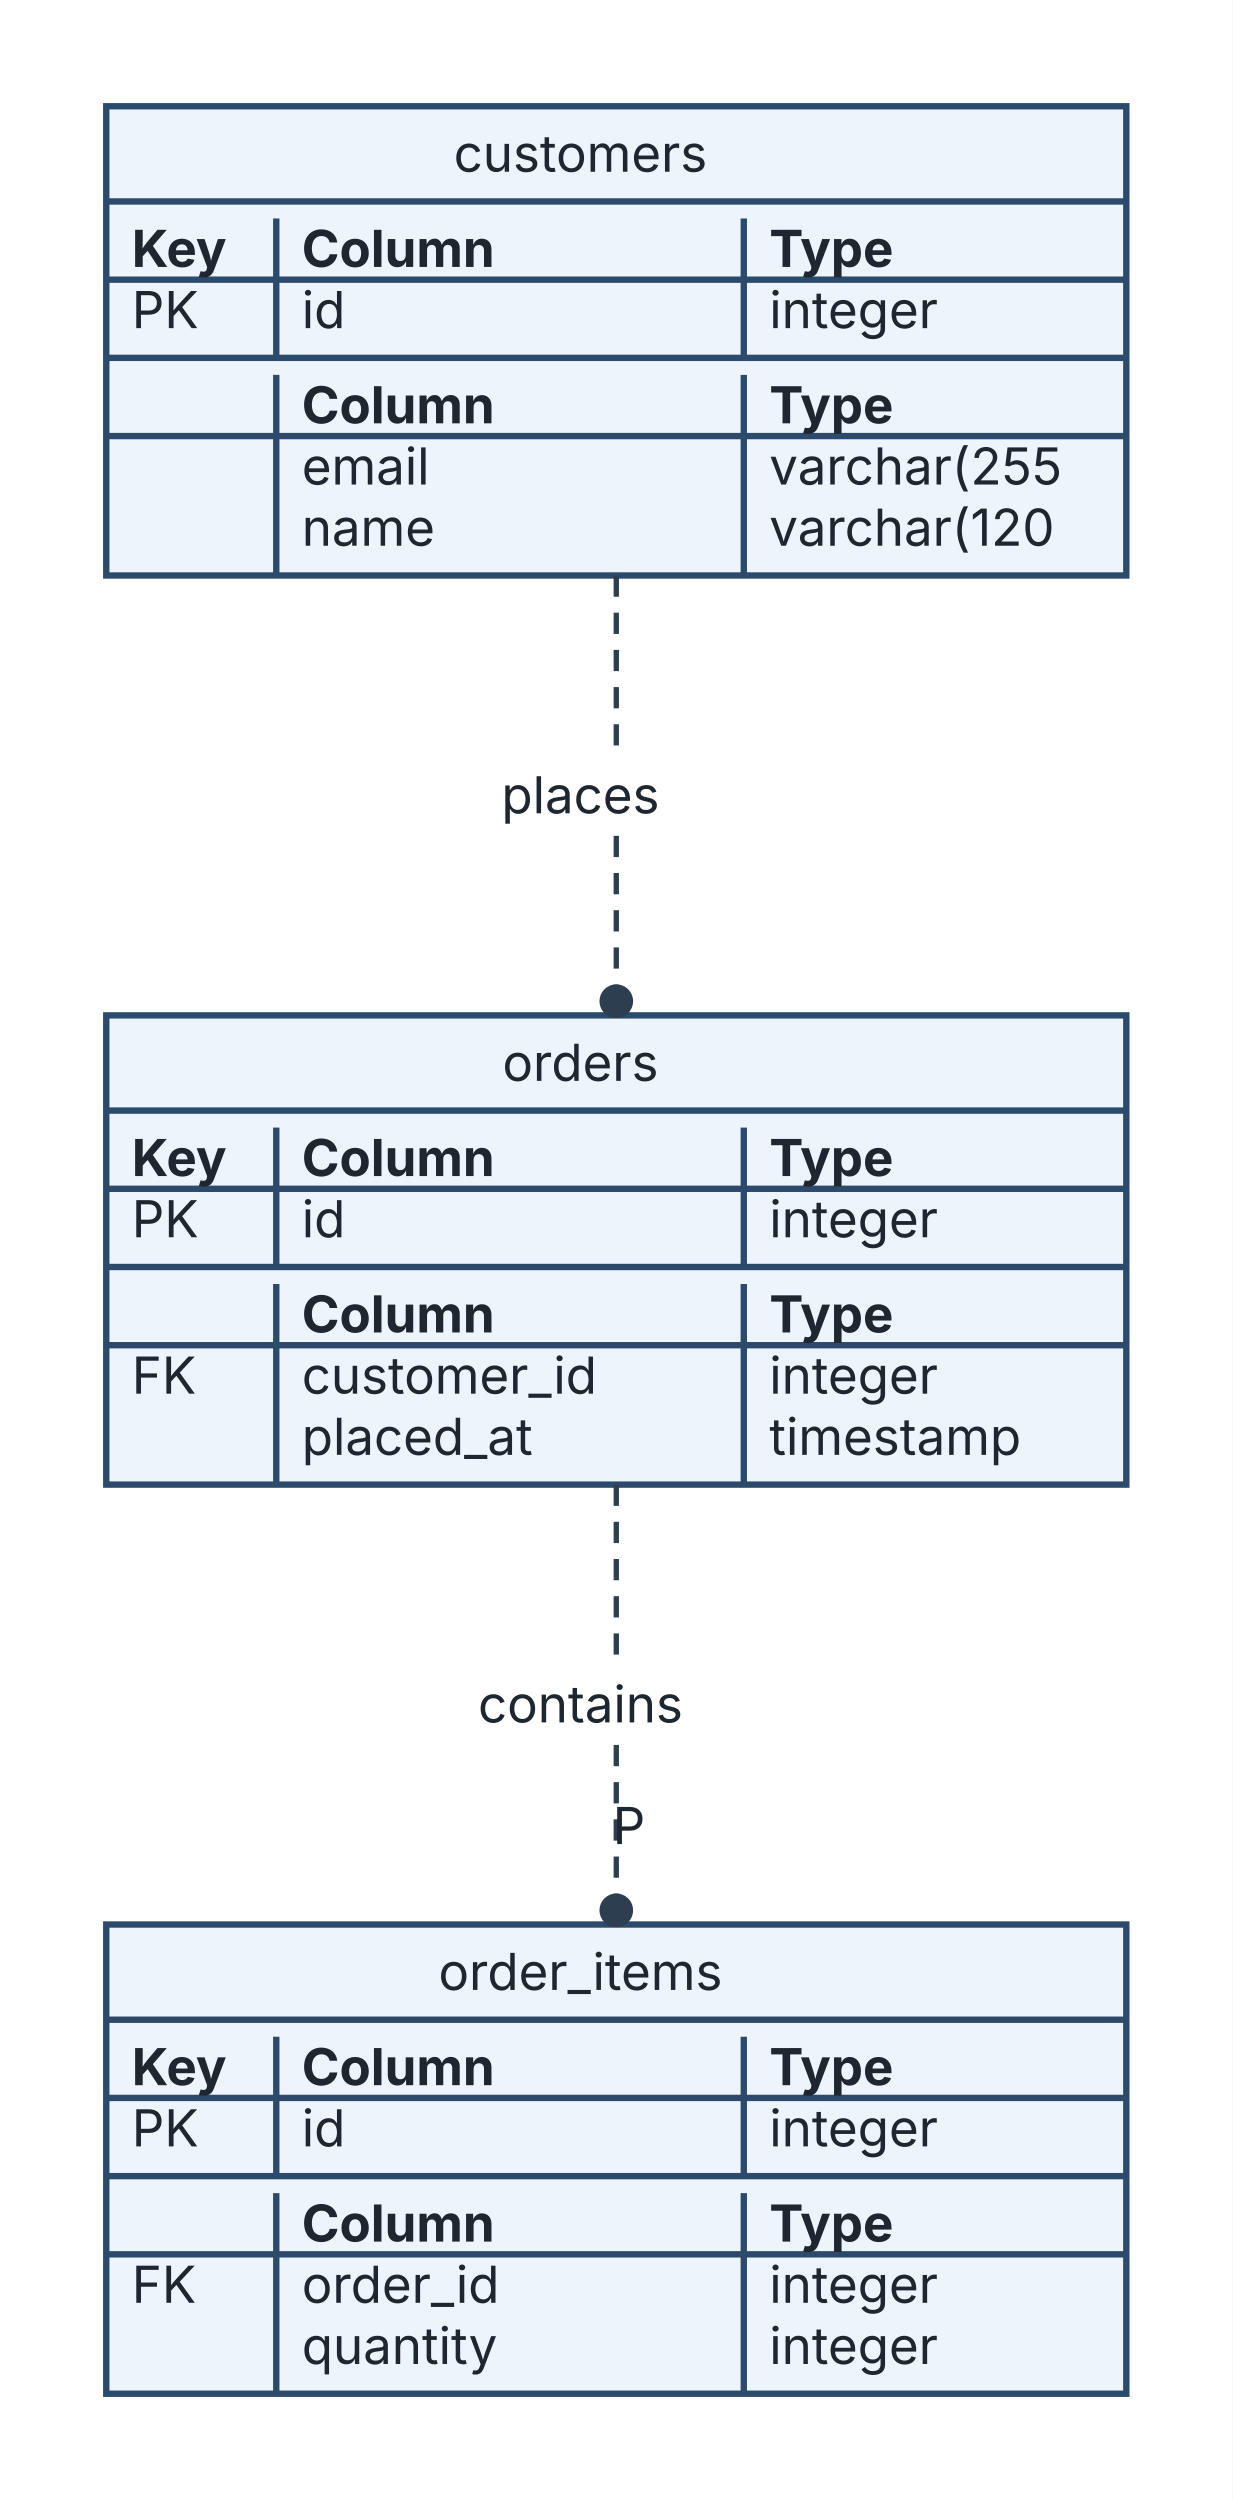
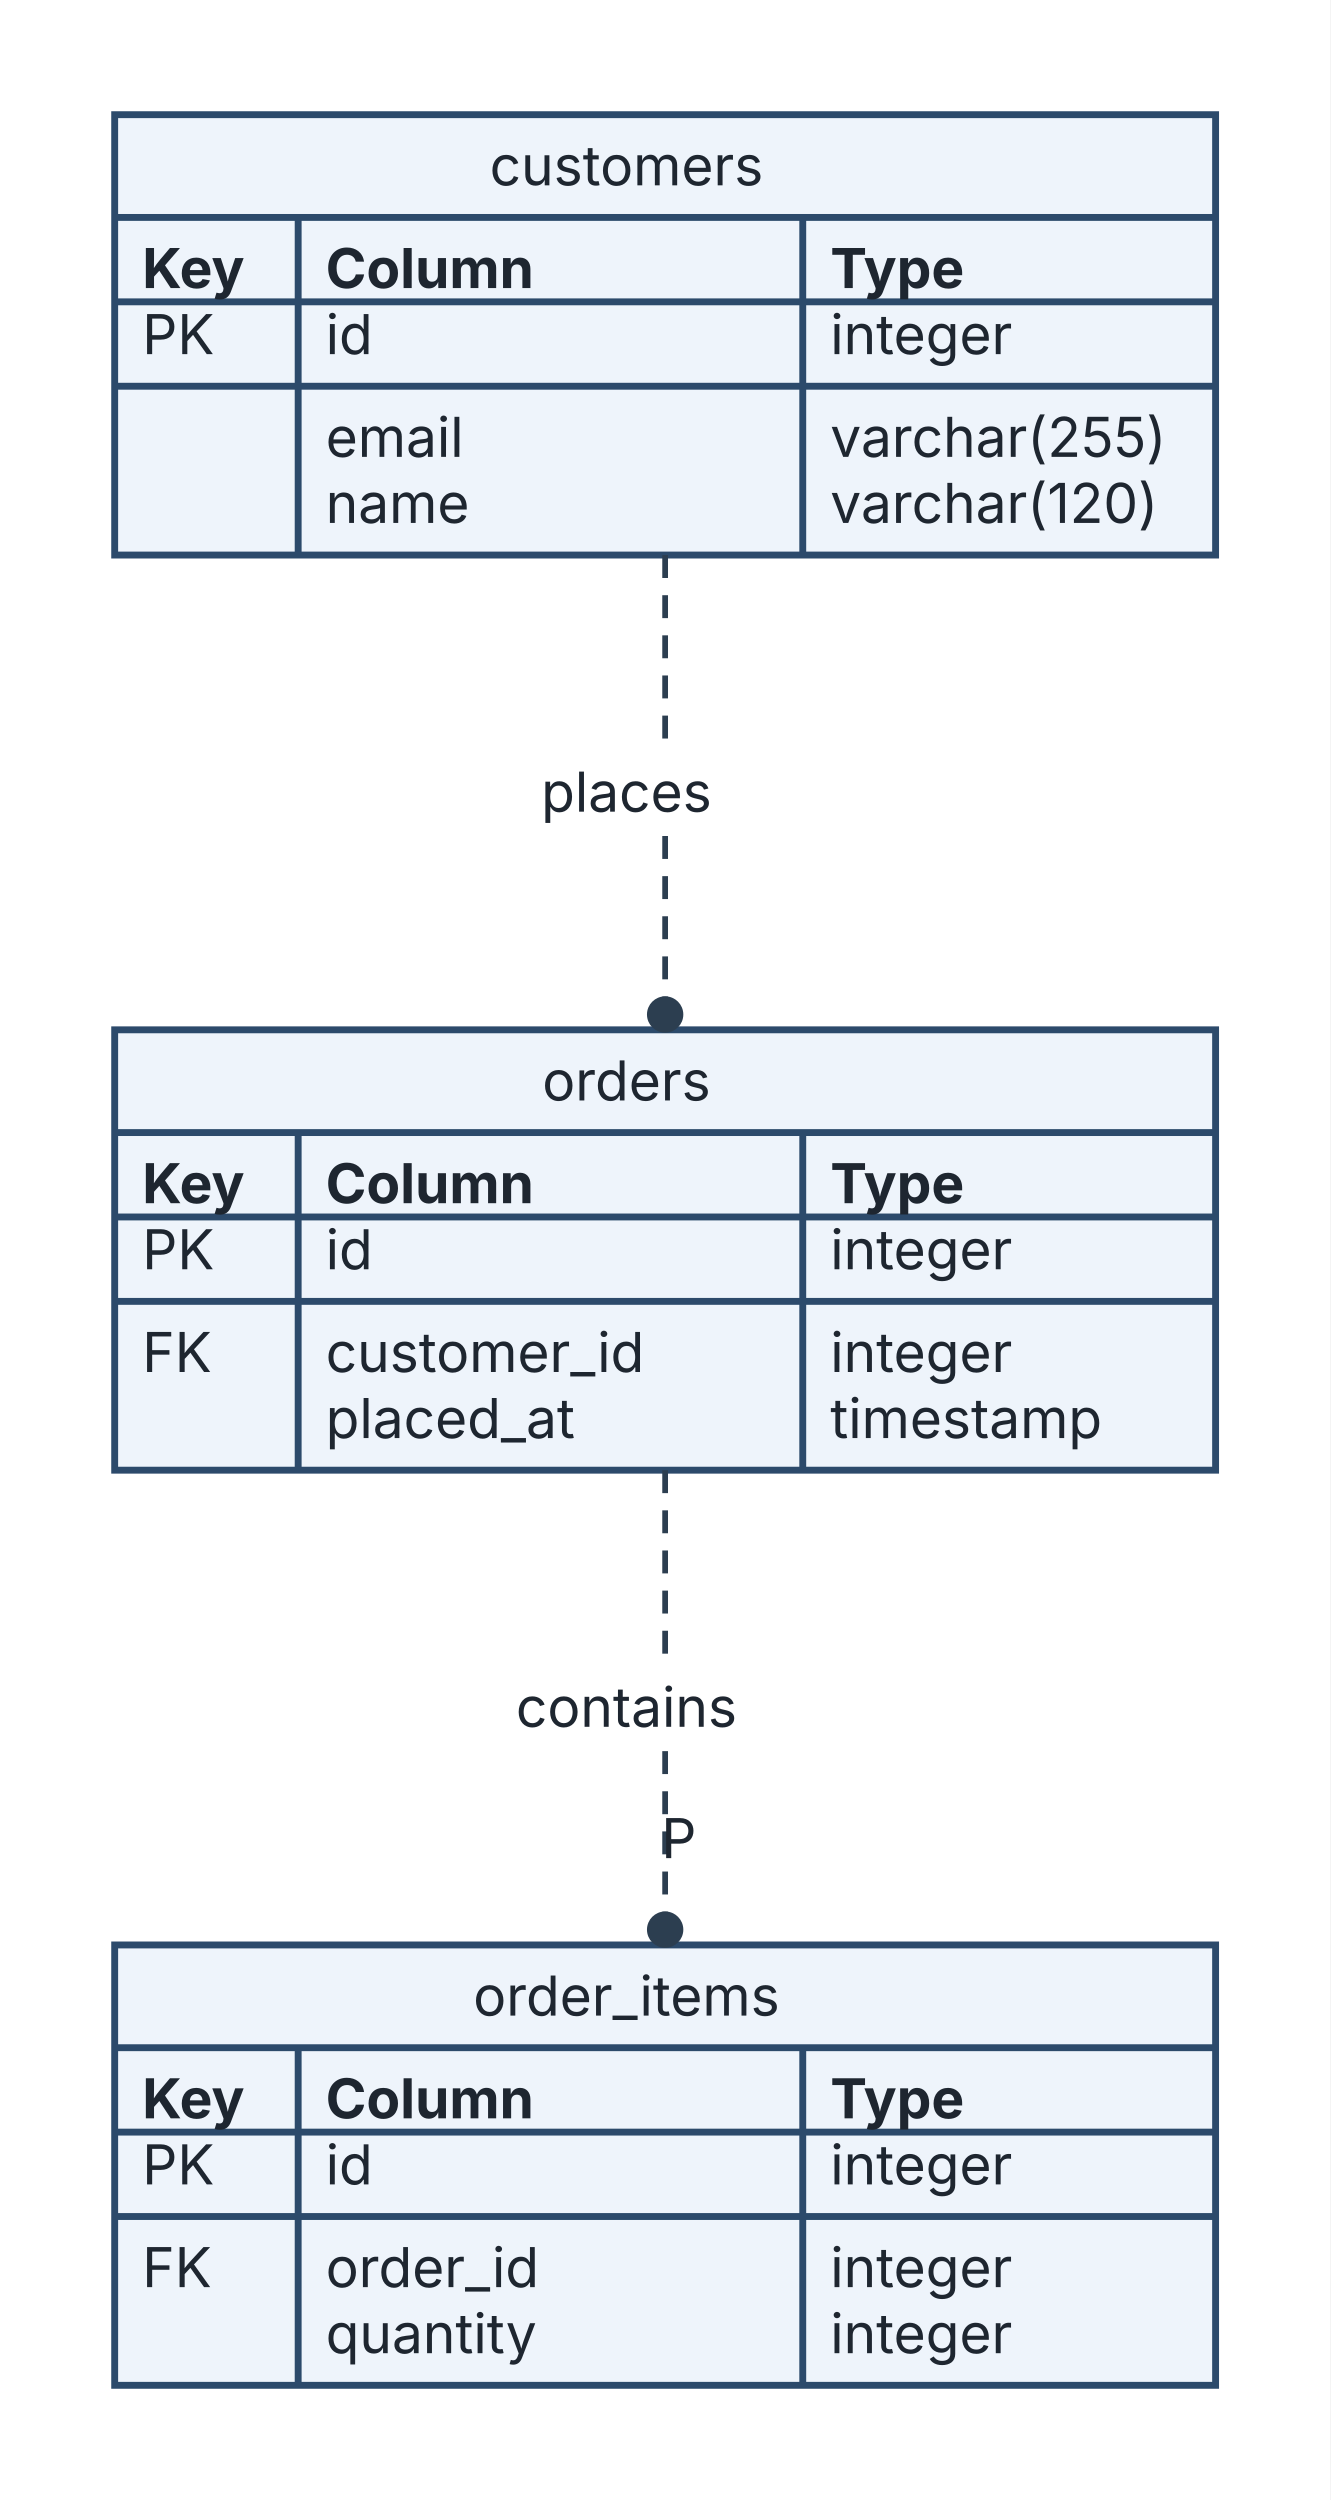
- <svg xmlns="http://www.w3.org/2000/svg" version="1.1" width="290" height="588.2" viewBox="15 15 290 588.2">
-   <rect x="15" y="15" width="290" height="588.2" fill="#ffffff" />
+ <svg xmlns="http://www.w3.org/2000/svg" version="1.1" width="290" height="545" viewBox="15 15 290 545">
+   <rect x="15" y="15" width="290" height="545" fill="#ffffff" />
  <g id="s3">
-     <path d="M40 40 L280 40 L280 150.4 L40 150.4 Z" fill="#eef4fb" stroke="#2c4a6b" stroke-width="1.5" />
+     <path d="M40 40 L280 40 L280 136 L40 136 Z" fill="#eef4fb" stroke="#2c4a6b" stroke-width="1.5" />
    <path d="M40 62.4 L280 62.4" fill="none" stroke="#2c4a6b" stroke-width="1.5" />
    <path d="M40 80.8 L280 80.8" fill="none" stroke="#2c4a6b" stroke-width="1.5" />
-     <path d="M80 66.4 L80 99.2" fill="none" stroke="#2c4a6b" stroke-width="1.5" />
-     <path d="M190 66.4 L190 99.2" fill="none" stroke="#2c4a6b" stroke-width="1.5" />
+     <path d="M80 62.4 L80 99.2" fill="none" stroke="#2c4a6b" stroke-width="1.5" />
+     <path d="M190 62.4 L190 99.2" fill="none" stroke="#2c4a6b" stroke-width="1.5" />
    <path d="M40 99.2 L280 99.2" fill="none" stroke="#2c4a6b" stroke-width="1.5" />
-     <path d="M40 117.6 L280 117.6" fill="none" stroke="#2c4a6b" stroke-width="1.5" />
-     <path d="M80 103.2 L80 150.4" fill="none" stroke="#2c4a6b" stroke-width="1.5" />
-     <path d="M190 103.2 L190 150.4" fill="none" stroke="#2c4a6b" stroke-width="1.5" />
+     <path d="M80 99.2 L80 136" fill="none" stroke="#2c4a6b" stroke-width="1.5" />
+     <path d="M190 99.2 L190 136" fill="none" stroke="#2c4a6b" stroke-width="1.5" />
    <text text-anchor="start" font-family="Inter, sans-serif" font-size="12" font-weight="bold" fill="#1e2630" xml:space="preserve">
      <tspan x="46" y="77.8">Key</tspan>
    </text>
    <text text-anchor="start" font-family="Inter, sans-serif" font-size="12" font-weight="bold" fill="#1e2630" xml:space="preserve">
      <tspan x="86" y="77.8">Column</tspan>
    </text>
    <text text-anchor="start" font-family="Inter, sans-serif" font-size="12" font-weight="bold" fill="#1e2630" xml:space="preserve">
      <tspan x="196" y="77.8">Type</tspan>
    </text>
    <text text-anchor="start" font-family="Inter, sans-serif" font-size="12" fill="#1e2630" xml:space="preserve">
      <tspan x="46" y="92.2">PK</tspan>
    </text>
    <text text-anchor="start" font-family="Inter, sans-serif" font-size="12" fill="#1e2630" xml:space="preserve">
      <tspan x="86" y="92.2">id</tspan>
    </text>
    <text text-anchor="start" font-family="Inter, sans-serif" font-size="12" fill="#1e2630" xml:space="preserve">
      <tspan x="196" y="92.2">integer</tspan>
    </text>
-     <text text-anchor="start" font-family="Inter, sans-serif" font-size="12" font-weight="bold" fill="#1e2630" xml:space="preserve">
-       <tspan x="86" y="114.6">Column</tspan>
-     </text>
-     <text text-anchor="start" font-family="Inter, sans-serif" font-size="12" font-weight="bold" fill="#1e2630" xml:space="preserve">
-       <tspan x="196" y="114.6">Type</tspan>
+     <text text-anchor="start" font-family="Inter, sans-serif" font-size="12" fill="#1e2630" xml:space="preserve">
+       <tspan x="86" y="114.6">email</tspan>
    </text>
    <text text-anchor="start" font-family="Inter, sans-serif" font-size="12" fill="#1e2630" xml:space="preserve">
-       <tspan x="86" y="129">email</tspan>
+       <tspan x="196" y="114.6">varchar(255)</tspan>
    </text>
    <text text-anchor="start" font-family="Inter, sans-serif" font-size="12" fill="#1e2630" xml:space="preserve">
-       <tspan x="196" y="129">varchar(255</tspan>
+       <tspan x="86" y="129">name</tspan>
    </text>
    <text text-anchor="start" font-family="Inter, sans-serif" font-size="12" fill="#1e2630" xml:space="preserve">
-       <tspan x="86" y="143.4">name</tspan>
-     </text>
-     <text text-anchor="start" font-family="Inter, sans-serif" font-size="12" fill="#1e2630" xml:space="preserve">
-       <tspan x="196" y="143.4">varchar(120</tspan>
+       <tspan x="196" y="129">varchar(120)</tspan>
    </text>
    <text text-anchor="middle" font-family="Inter, sans-serif" font-size="12" fill="#1e2630" xml:space="preserve">
      <tspan x="160" y="55.4">customers</tspan>
    </text>
  </g>
  <g id="s8">
-     <path d="M40 253.9 L280 253.9 L280 364.3 L40 364.3 Z" fill="#eef4fb" stroke="#2c4a6b" stroke-width="1.5" />
-     <path d="M40 276.3 L280 276.3" fill="none" stroke="#2c4a6b" stroke-width="1.5" />
-     <path d="M40 294.7 L280 294.7" fill="none" stroke="#2c4a6b" stroke-width="1.5" />
-     <path d="M80 280.3 L80 313.1" fill="none" stroke="#2c4a6b" stroke-width="1.5" />
-     <path d="M190 280.3 L190 313.1" fill="none" stroke="#2c4a6b" stroke-width="1.5" />
-     <path d="M40 313.1 L280 313.1" fill="none" stroke="#2c4a6b" stroke-width="1.5" />
-     <path d="M40 331.5 L280 331.5" fill="none" stroke="#2c4a6b" stroke-width="1.5" />
-     <path d="M80 317.1 L80 364.3" fill="none" stroke="#2c4a6b" stroke-width="1.5" />
-     <path d="M190 317.1 L190 364.3" fill="none" stroke="#2c4a6b" stroke-width="1.5" />
+     <path d="M40 239.5 L280 239.5 L280 335.5 L40 335.5 Z" fill="#eef4fb" stroke="#2c4a6b" stroke-width="1.5" />
+     <path d="M40 261.9 L280 261.9" fill="none" stroke="#2c4a6b" stroke-width="1.5" />
+     <path d="M40 280.3 L280 280.3" fill="none" stroke="#2c4a6b" stroke-width="1.5" />
+     <path d="M80 261.9 L80 298.7" fill="none" stroke="#2c4a6b" stroke-width="1.5" />
+     <path d="M190 261.9 L190 298.7" fill="none" stroke="#2c4a6b" stroke-width="1.5" />
+     <path d="M40 298.7 L280 298.7" fill="none" stroke="#2c4a6b" stroke-width="1.5" />
+     <path d="M80 298.7 L80 335.5" fill="none" stroke="#2c4a6b" stroke-width="1.5" />
+     <path d="M190 298.7 L190 335.5" fill="none" stroke="#2c4a6b" stroke-width="1.5" />
    <text text-anchor="start" font-family="Inter, sans-serif" font-size="12" font-weight="bold" fill="#1e2630" xml:space="preserve">
-       <tspan x="46" y="291.7">Key</tspan>
+       <tspan x="46" y="277.3">Key</tspan>
    </text>
    <text text-anchor="start" font-family="Inter, sans-serif" font-size="12" font-weight="bold" fill="#1e2630" xml:space="preserve">
-       <tspan x="86" y="291.7">Column</tspan>
+       <tspan x="86" y="277.3">Column</tspan>
    </text>
    <text text-anchor="start" font-family="Inter, sans-serif" font-size="12" font-weight="bold" fill="#1e2630" xml:space="preserve">
-       <tspan x="196" y="291.7">Type</tspan>
+       <tspan x="196" y="277.3">Type</tspan>
    </text>
    <text text-anchor="start" font-family="Inter, sans-serif" font-size="12" fill="#1e2630" xml:space="preserve">
-       <tspan x="46" y="306.1">PK</tspan>
+       <tspan x="46" y="291.7">PK</tspan>
    </text>
    <text text-anchor="start" font-family="Inter, sans-serif" font-size="12" fill="#1e2630" xml:space="preserve">
-       <tspan x="86" y="306.1">id</tspan>
+       <tspan x="86" y="291.7">id</tspan>
    </text>
    <text text-anchor="start" font-family="Inter, sans-serif" font-size="12" fill="#1e2630" xml:space="preserve">
-       <tspan x="196" y="306.1">integer</tspan>
-     </text>
-     <text text-anchor="start" font-family="Inter, sans-serif" font-size="12" font-weight="bold" fill="#1e2630" xml:space="preserve">
-       <tspan x="86" y="328.5">Column</tspan>
-     </text>
-     <text text-anchor="start" font-family="Inter, sans-serif" font-size="12" font-weight="bold" fill="#1e2630" xml:space="preserve">
-       <tspan x="196" y="328.5">Type</tspan>
+       <tspan x="196" y="291.7">integer</tspan>
    </text>
    <text text-anchor="start" font-family="Inter, sans-serif" font-size="12" fill="#1e2630" xml:space="preserve">
-       <tspan x="46" y="342.9">FK</tspan>
+       <tspan x="46" y="314.1">FK</tspan>
    </text>
    <text text-anchor="start" font-family="Inter, sans-serif" font-size="12" fill="#1e2630" xml:space="preserve">
-       <tspan x="86" y="342.9">customer_id</tspan>
+       <tspan x="86" y="314.1">customer_id</tspan>
    </text>
    <text text-anchor="start" font-family="Inter, sans-serif" font-size="12" fill="#1e2630" xml:space="preserve">
-       <tspan x="196" y="342.9">integer</tspan>
+       <tspan x="196" y="314.1">integer</tspan>
    </text>
    <text text-anchor="start" font-family="Inter, sans-serif" font-size="12" fill="#1e2630" xml:space="preserve">
-       <tspan x="86" y="357.3">placed_at</tspan>
+       <tspan x="86" y="328.5">placed_at</tspan>
    </text>
    <text text-anchor="start" font-family="Inter, sans-serif" font-size="12" fill="#1e2630" xml:space="preserve">
-       <tspan x="196" y="357.3">timestamp</tspan>
+       <tspan x="196" y="328.5">timestamp</tspan>
    </text>
    <text text-anchor="middle" font-family="Inter, sans-serif" font-size="12" fill="#1e2630" xml:space="preserve">
-       <tspan x="160" y="269.3">orders</tspan>
+       <tspan x="160" y="254.9">orders</tspan>
    </text>
  </g>
  <g id="s13">
-     <path d="M40 467.8 L280 467.8 L280 578.2 L40 578.2 Z" fill="#eef4fb" stroke="#2c4a6b" stroke-width="1.5" />
-     <path d="M40 490.2 L280 490.2" fill="none" stroke="#2c4a6b" stroke-width="1.5" />
-     <path d="M40 508.6 L280 508.6" fill="none" stroke="#2c4a6b" stroke-width="1.5" />
-     <path d="M80 494.2 L80 527" fill="none" stroke="#2c4a6b" stroke-width="1.5" />
-     <path d="M190 494.2 L190 527" fill="none" stroke="#2c4a6b" stroke-width="1.5" />
-     <path d="M40 527 L280 527" fill="none" stroke="#2c4a6b" stroke-width="1.5" />
-     <path d="M40 545.4 L280 545.4" fill="none" stroke="#2c4a6b" stroke-width="1.5" />
-     <path d="M80 531 L80 578.2" fill="none" stroke="#2c4a6b" stroke-width="1.5" />
-     <path d="M190 531 L190 578.2" fill="none" stroke="#2c4a6b" stroke-width="1.5" />
+     <path d="M40 439 L280 439 L280 535 L40 535 Z" fill="#eef4fb" stroke="#2c4a6b" stroke-width="1.5" />
+     <path d="M40 461.4 L280 461.4" fill="none" stroke="#2c4a6b" stroke-width="1.5" />
+     <path d="M40 479.8 L280 479.8" fill="none" stroke="#2c4a6b" stroke-width="1.5" />
+     <path d="M80 461.4 L80 498.2" fill="none" stroke="#2c4a6b" stroke-width="1.5" />
+     <path d="M190 461.4 L190 498.2" fill="none" stroke="#2c4a6b" stroke-width="1.5" />
+     <path d="M40 498.2 L280 498.2" fill="none" stroke="#2c4a6b" stroke-width="1.5" />
+     <path d="M80 498.2 L80 535" fill="none" stroke="#2c4a6b" stroke-width="1.5" />
+     <path d="M190 498.2 L190 535" fill="none" stroke="#2c4a6b" stroke-width="1.5" />
    <text text-anchor="start" font-family="Inter, sans-serif" font-size="12" font-weight="bold" fill="#1e2630" xml:space="preserve">
-       <tspan x="46" y="505.6">Key</tspan>
+       <tspan x="46" y="476.8">Key</tspan>
    </text>
    <text text-anchor="start" font-family="Inter, sans-serif" font-size="12" font-weight="bold" fill="#1e2630" xml:space="preserve">
-       <tspan x="86" y="505.6">Column</tspan>
+       <tspan x="86" y="476.8">Column</tspan>
    </text>
    <text text-anchor="start" font-family="Inter, sans-serif" font-size="12" font-weight="bold" fill="#1e2630" xml:space="preserve">
-       <tspan x="196" y="505.6">Type</tspan>
+       <tspan x="196" y="476.8">Type</tspan>
    </text>
    <text text-anchor="start" font-family="Inter, sans-serif" font-size="12" fill="#1e2630" xml:space="preserve">
-       <tspan x="46" y="520">PK</tspan>
+       <tspan x="46" y="491.2">PK</tspan>
    </text>
    <text text-anchor="start" font-family="Inter, sans-serif" font-size="12" fill="#1e2630" xml:space="preserve">
-       <tspan x="86" y="520">id</tspan>
+       <tspan x="86" y="491.2">id</tspan>
    </text>
    <text text-anchor="start" font-family="Inter, sans-serif" font-size="12" fill="#1e2630" xml:space="preserve">
-       <tspan x="196" y="520">integer</tspan>
-     </text>
-     <text text-anchor="start" font-family="Inter, sans-serif" font-size="12" font-weight="bold" fill="#1e2630" xml:space="preserve">
-       <tspan x="86" y="542.4">Column</tspan>
-     </text>
-     <text text-anchor="start" font-family="Inter, sans-serif" font-size="12" font-weight="bold" fill="#1e2630" xml:space="preserve">
-       <tspan x="196" y="542.4">Type</tspan>
+       <tspan x="196" y="491.2">integer</tspan>
    </text>
    <text text-anchor="start" font-family="Inter, sans-serif" font-size="12" fill="#1e2630" xml:space="preserve">
-       <tspan x="46" y="556.8">FK</tspan>
+       <tspan x="46" y="513.6">FK</tspan>
    </text>
    <text text-anchor="start" font-family="Inter, sans-serif" font-size="12" fill="#1e2630" xml:space="preserve">
-       <tspan x="86" y="556.8">order_id</tspan>
+       <tspan x="86" y="513.6">order_id</tspan>
    </text>
    <text text-anchor="start" font-family="Inter, sans-serif" font-size="12" fill="#1e2630" xml:space="preserve">
-       <tspan x="196" y="556.8">integer</tspan>
+       <tspan x="196" y="513.6">integer</tspan>
    </text>
    <text text-anchor="start" font-family="Inter, sans-serif" font-size="12" fill="#1e2630" xml:space="preserve">
-       <tspan x="86" y="571.2">quantity</tspan>
+       <tspan x="86" y="528">quantity</tspan>
    </text>
    <text text-anchor="start" font-family="Inter, sans-serif" font-size="12" fill="#1e2630" xml:space="preserve">
-       <tspan x="196" y="571.2">integer</tspan>
+       <tspan x="196" y="528">integer</tspan>
    </text>
    <text text-anchor="middle" font-family="Inter, sans-serif" font-size="12" fill="#1e2630" xml:space="preserve">
-       <tspan x="160" y="483.2">order_items</tspan>
+       <tspan x="160" y="454.4">order_items</tspan>
    </text>
  </g>
  <g id="c18">
-     <path d="M160 150.4 L160 247.225" fill="none" stroke="#2c3e50" stroke-width="1.25" stroke-dasharray="5 3.75" stroke-linejoin="round" />
-     <path d="M163.338 250.562 C163.338 252.406 161.843 253.9 160 253.9 C158.157 253.9 156.663 252.406 156.663 250.562 C156.663 248.719 158.157 247.225 160 247.225 C161.843 247.225 163.338 248.719 163.338 250.562 Z" fill="#2c3e50" stroke="#2c3e50" stroke-width="1.25" stroke-linejoin="round" />
-     <rect x="134.8" y="193.15" width="50.4" height="18" fill="#ffffff" />
+     <path d="M160 136 L160 232.825" fill="none" stroke="#2c3e50" stroke-width="1.25" stroke-dasharray="5 3.75" stroke-linejoin="round" />
+     <path d="M163.338 236.163 C163.338 238.006 161.843 239.5 160 239.5 C158.157 239.5 156.663 238.006 156.663 236.163 C156.663 234.319 158.157 232.825 160 232.825 C161.843 232.825 163.338 234.319 163.338 236.163 Z" fill="#2c3e50" stroke="#2c3e50" stroke-width="1.25" stroke-linejoin="round" />
+     <rect x="134.8" y="178.75" width="50.4" height="18" fill="#ffffff" />
    <text text-anchor="middle" font-family="Inter, sans-serif" font-size="12" fill="#1e2630" xml:space="preserve">
-       <tspan x="160" y="206.35">places</tspan>
+       <tspan x="160" y="191.95">places</tspan>
    </text>
  </g>
  <g id="c20">
-     <path d="M160 364.3 L160 461.125" fill="none" stroke="#2c3e50" stroke-width="1.25" stroke-dasharray="5 3.75" stroke-linejoin="round" />
-     <path d="M163.338 464.463 C163.338 466.306 161.843 467.8 160 467.8 C158.157 467.8 156.663 466.306 156.663 464.463 C156.663 462.619 158.157 461.125 160 461.125 C161.843 461.125 163.338 462.619 163.338 464.463 Z" fill="#2c3e50" stroke="#2c3e50" stroke-width="1.25" stroke-linejoin="round" />
-     <rect x="127.6" y="407.05" width="64.8" height="18" fill="#ffffff" />
+     <path d="M160 335.5 L160 432.325" fill="none" stroke="#2c3e50" stroke-width="1.25" stroke-dasharray="5 3.75" stroke-linejoin="round" />
+     <path d="M163.338 435.663 C163.338 437.506 161.843 439 160 439 C158.157 439 156.663 437.506 156.663 435.663 C156.663 433.819 158.157 432.325 160 432.325 C161.843 432.325 163.338 433.819 163.338 435.663 Z" fill="#2c3e50" stroke="#2c3e50" stroke-width="1.25" stroke-linejoin="round" />
+     <rect x="127.6" y="378.25" width="64.8" height="18" fill="#ffffff" />
    <text text-anchor="middle" font-family="Inter, sans-serif" font-size="12" fill="#1e2630" xml:space="preserve">
-       <tspan x="160" y="420.25">contains</tspan>
+       <tspan x="160" y="391.45">contains</tspan>
    </text>
-     <rect x="164.225" y="435.675" width="14.4" height="18" fill="#ffffff" />
+     <rect x="164.225" y="406.875" width="14.4" height="18" fill="#ffffff" />
    <text text-anchor="middle" font-family="Inter, sans-serif" font-size="12" fill="#1e2630" xml:space="preserve">
-       <tspan x="171.425" y="448.875">P</tspan>
+       <tspan x="171.425" y="420.075">P</tspan>
    </text>
  </g>
</svg>
